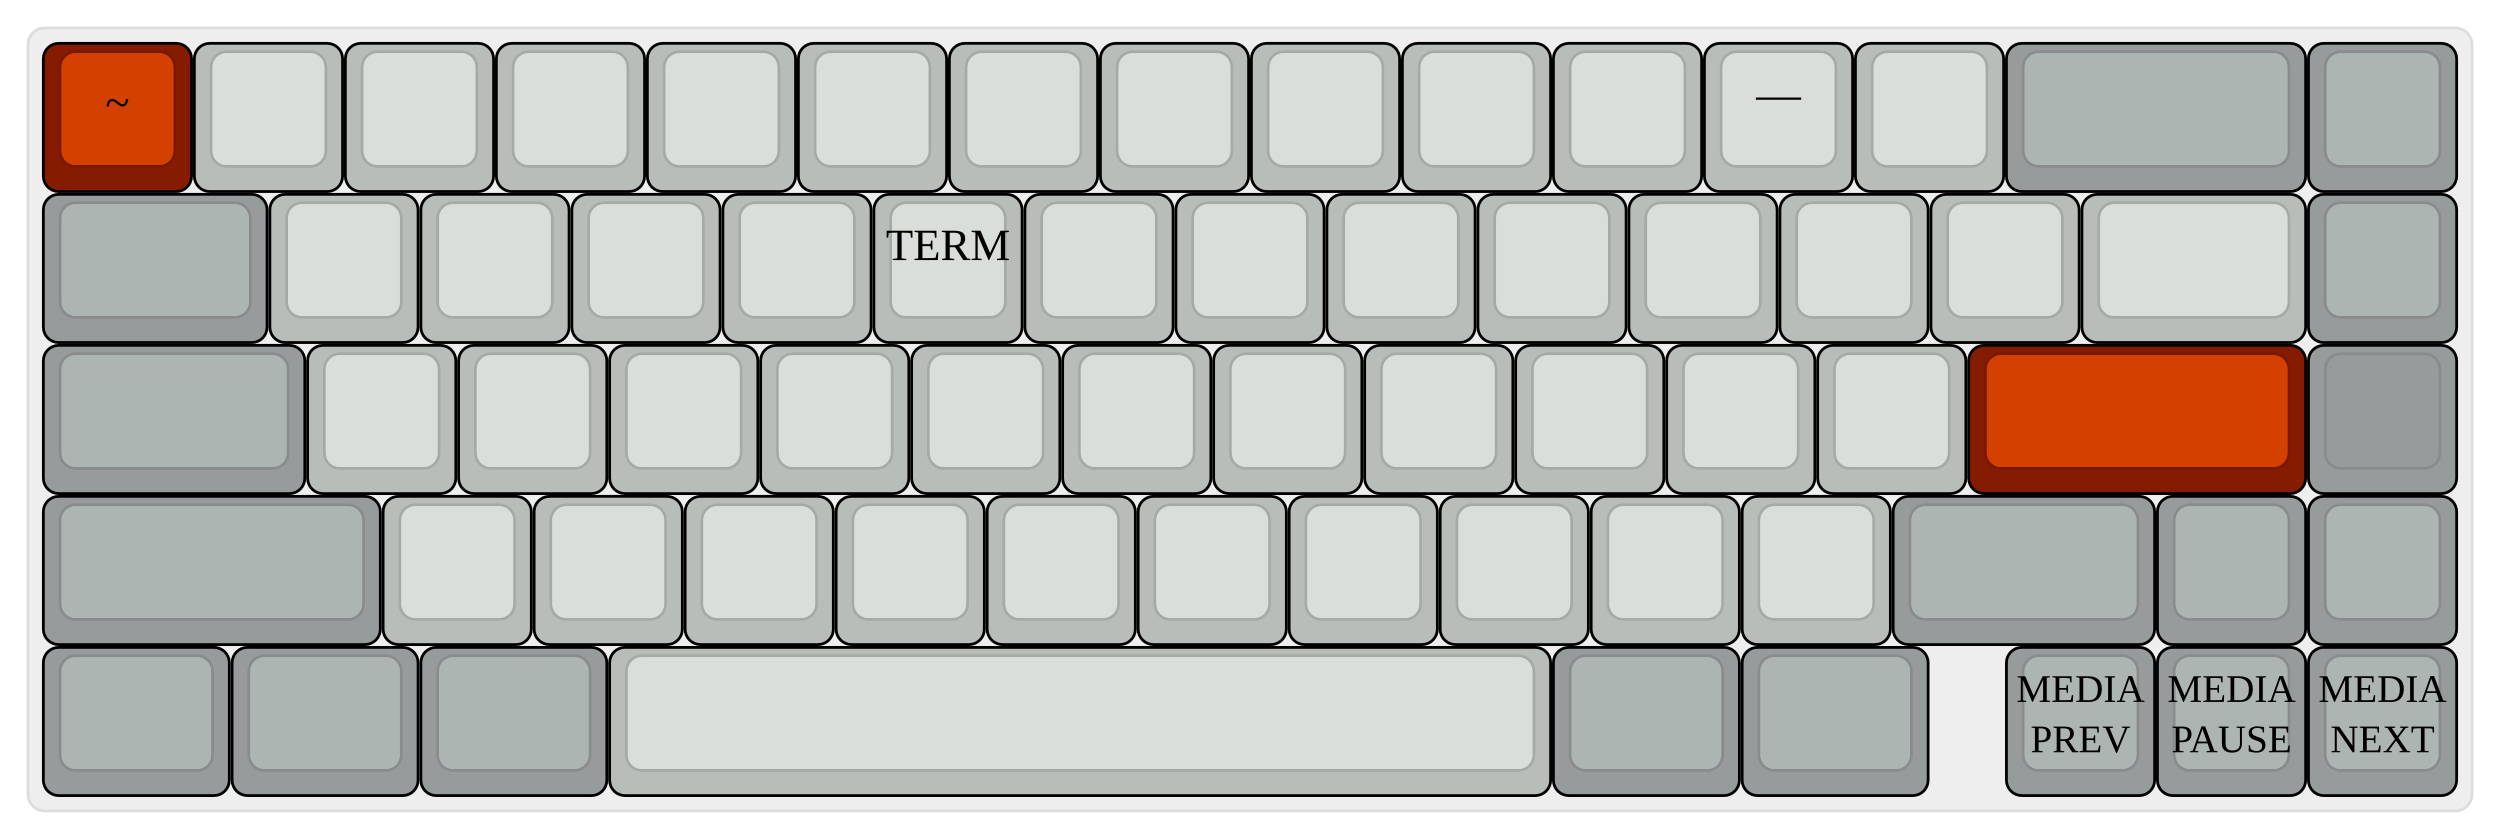
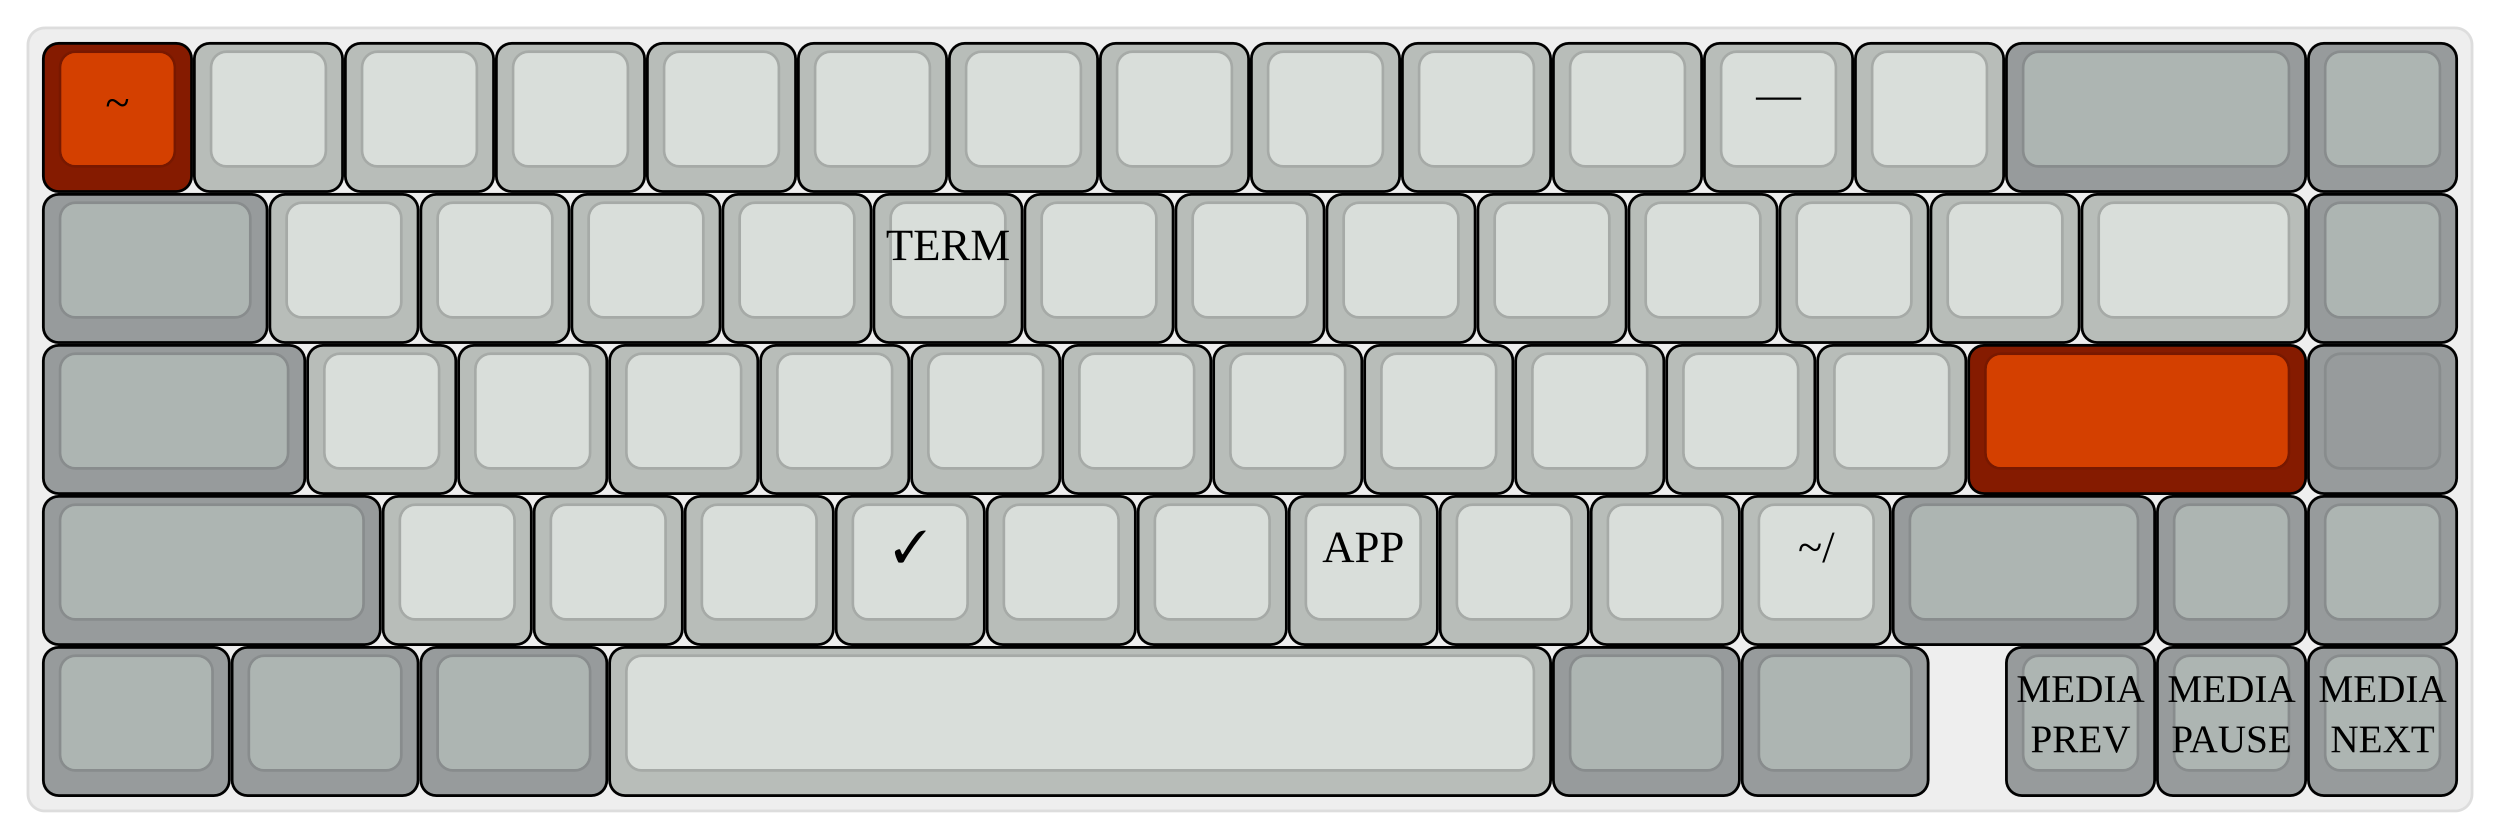
<svg xmlns="http://www.w3.org/2000/svg" xmlns:xlink="http://www.w3.org/1999/xlink" width="894px" height="300px" viewBox="0 0 894 300">
  <style type="text/css">
    .keycap .border { stroke: black; stroke-width: 2; }
    .keycap .inner.border { stroke: rgba(0,0,0,.1); }
    </style>
  <defs>
    <linearGradient id="DCS">
      <stop offset="0%" stop-color="black" stop-opacity="0" />
      <stop offset="40%" stop-color="black" stop-opacity="0.1" />
      <stop offset="60%" stop-color="black" stop-opacity="0.1" />
      <stop offset="100%" stop-color="black" stop-opacity="0" />
    </linearGradient>
    <linearGradient id="SPACE" x1="0%" x2="0%" y1="0%" y2="100%">
      <stop offset="0%" stop-color="black" stop-opacity="0.1" />
      <stop offset="20%" stop-color="black" stop-opacity="0.0" />
      <stop offset="40%" stop-color="black" stop-opacity="0.0" />
      <stop offset="100%" stop-color="black" stop-opacity="0.1" />
    </linearGradient>
    <radialGradient id="DSA">
      <stop offset="0%" stop-color="black" stop-opacity="0.1" />
      <stop offset="10%" stop-color="black" stop-opacity="0.1" />
      <stop offset="100%" stop-color="black" stop-opacity="0" />
    </radialGradient>
    <radialGradient id="SA" xlink:href="#DSA" />
  </defs>
  <g transform="translate(10,10)">
    <rect width="874" height="280" stroke="#ddd" stroke-width="1" fill="#eeeeee" rx="6" />
    <g transform="translate(5,5)">
      <g class="  keycap">
        <rect x="1" y="1" width="52" height="52" rx="5" fill="#851b00" class="outer border" />
        <rect x="1" y="1" width="52" height="52" rx="5" fill="#851b00" />
        <rect x="7" y="4" width="40" height="40" rx="5" fill="#d44000" class="inner border" />
        <rect x="7" y="4" width="40" height="40" rx="5" fill="#d44000" />
        <text x="27" y="27" text-anchor="middle" font-size="16">~</text>
      </g>
      <g class="  keycap">
        <rect x="55" y="1" width="52" height="52" rx="5" fill="#b8bdb9" class="outer border" />
        <rect x="55" y="1" width="52" height="52" rx="5" fill="#b8bdb9" />
        <rect x="61" y="4" width="40" height="40" rx="5" fill="#d9deda" class="inner border" />
        <rect x="61" y="4" width="40" height="40" rx="5" fill="#d9deda" />
      </g>
      <g class="  keycap">
        <rect x="109" y="1" width="52" height="52" rx="5" fill="#b8bdb9" class="outer border" />
        <rect x="109" y="1" width="52" height="52" rx="5" fill="#b8bdb9" />
        <rect x="115" y="4" width="40" height="40" rx="5" fill="#d9deda" class="inner border" />
        <rect x="115" y="4" width="40" height="40" rx="5" fill="#d9deda" />
      </g>
      <g class="  keycap">
        <rect x="163" y="1" width="52" height="52" rx="5" fill="#b8bdb9" class="outer border" />
        <rect x="163" y="1" width="52" height="52" rx="5" fill="#b8bdb9" />
        <rect x="169" y="4" width="40" height="40" rx="5" fill="#d9deda" class="inner border" />
        <rect x="169" y="4" width="40" height="40" rx="5" fill="#d9deda" />
      </g>
      <g class="  keycap">
        <rect x="217" y="1" width="52" height="52" rx="5" fill="#b8bdb9" class="outer border" />
        <rect x="217" y="1" width="52" height="52" rx="5" fill="#b8bdb9" />
        <rect x="223" y="4" width="40" height="40" rx="5" fill="#d9deda" class="inner border" />
        <rect x="223" y="4" width="40" height="40" rx="5" fill="#d9deda" />
      </g>
      <g class="  keycap">
        <rect x="271" y="1" width="52" height="52" rx="5" fill="#b8bdb9" class="outer border" />
        <rect x="271" y="1" width="52" height="52" rx="5" fill="#b8bdb9" />
        <rect x="277" y="4" width="40" height="40" rx="5" fill="#d9deda" class="inner border" />
        <rect x="277" y="4" width="40" height="40" rx="5" fill="#d9deda" />
      </g>
      <g class="  keycap">
        <rect x="325" y="1" width="52" height="52" rx="5" fill="#b8bdb9" class="outer border" />
        <rect x="325" y="1" width="52" height="52" rx="5" fill="#b8bdb9" />
        <rect x="331" y="4" width="40" height="40" rx="5" fill="#d9deda" class="inner border" />
        <rect x="331" y="4" width="40" height="40" rx="5" fill="#d9deda" />
      </g>
      <g class="  keycap">
        <rect x="379" y="1" width="52" height="52" rx="5" fill="#b8bdb9" class="outer border" />
        <rect x="379" y="1" width="52" height="52" rx="5" fill="#b8bdb9" />
        <rect x="385" y="4" width="40" height="40" rx="5" fill="#d9deda" class="inner border" />
        <rect x="385" y="4" width="40" height="40" rx="5" fill="#d9deda" />
      </g>
      <g class="  keycap">
        <rect x="433" y="1" width="52" height="52" rx="5" fill="#b8bdb9" class="outer border" />
        <rect x="433" y="1" width="52" height="52" rx="5" fill="#b8bdb9" />
        <rect x="439" y="4" width="40" height="40" rx="5" fill="#d9deda" class="inner border" />
        <rect x="439" y="4" width="40" height="40" rx="5" fill="#d9deda" />
      </g>
      <g class="  keycap">
        <rect x="487" y="1" width="52" height="52" rx="5" fill="#b8bdb9" class="outer border" />
        <rect x="487" y="1" width="52" height="52" rx="5" fill="#b8bdb9" />
        <rect x="493" y="4" width="40" height="40" rx="5" fill="#d9deda" class="inner border" />
        <rect x="493" y="4" width="40" height="40" rx="5" fill="#d9deda" />
      </g>
      <g class="  keycap">
        <rect x="541" y="1" width="52" height="52" rx="5" fill="#b8bdb9" class="outer border" />
        <rect x="541" y="1" width="52" height="52" rx="5" fill="#b8bdb9" />
        <rect x="547" y="4" width="40" height="40" rx="5" fill="#d9deda" class="inner border" />
        <rect x="547" y="4" width="40" height="40" rx="5" fill="#d9deda" />
      </g>
      <g class="  keycap">
        <rect x="595" y="1" width="52" height="52" rx="5" fill="#b8bdb9" class="outer border" />
        <rect x="595" y="1" width="52" height="52" rx="5" fill="#b8bdb9" />
        <rect x="601" y="4" width="40" height="40" rx="5" fill="#d9deda" class="inner border" />
        <rect x="601" y="4" width="40" height="40" rx="5" fill="#d9deda" />
        <text x="621" y="24" text-anchor="middle" font-size="16">—</text>
      </g>
      <g class="  keycap">
        <rect x="649" y="1" width="52" height="52" rx="5" fill="#b8bdb9" class="outer border" />
        <rect x="649" y="1" width="52" height="52" rx="5" fill="#b8bdb9" />
        <rect x="655" y="4" width="40" height="40" rx="5" fill="#d9deda" class="inner border" />
        <rect x="655" y="4" width="40" height="40" rx="5" fill="#d9deda" />
      </g>
      <g class="  keycap">
        <rect x="703" y="1" width="106" height="52" rx="5" fill="#979b9c" class="outer border" />
        <rect x="703" y="1" width="106" height="52" rx="5" fill="#979b9c" />
        <rect x="709" y="4" width="94" height="40" rx="5" fill="#adb5b2" class="inner border" />
        <rect x="709" y="4" width="94" height="40" rx="5" fill="#adb5b2" />
      </g>
      <g class="  keycap">
        <rect x="811" y="1" width="52" height="52" rx="5" fill="#979b9c" class="outer border" />
        <rect x="811" y="1" width="52" height="52" rx="5" fill="#979b9c" />
        <rect x="817" y="4" width="40" height="40" rx="5" fill="#adb5b2" class="inner border" />

      t
      <rect x="817" y="4" width="40" height="40" rx="5" fill="#adb5b2" />
      </g>
      <g class="  keycap">
        <rect x="1" y="55" width="79" height="52" rx="5" fill="#979b9c" class="outer border" />
        <rect x="1" y="55" width="79" height="52" rx="5" fill="#979b9c" />
        <rect x="7" y="58" width="67" height="40" rx="5" fill="#adb5b2" class="inner border" />
        <rect x="7" y="58" width="67" height="40" rx="5" fill="#adb5b2" />
      </g>
      <g class="  keycap">
        <rect x="82" y="55" width="52" height="52" rx="5" fill="#b8bdb9" class="outer border" />
        <rect x="82" y="55" width="52" height="52" rx="5" fill="#b8bdb9" />
        <rect x="88" y="58" width="40" height="40" rx="5" fill="#d9deda" class="inner border" />
        <rect x="88" y="58" width="40" height="40" rx="5" fill="#d9deda" />
      </g>
      <g class="  keycap">
        <rect x="136" y="55" width="52" height="52" rx="5" fill="#b8bdb9" class="outer border" />
        <rect x="136" y="55" width="52" height="52" rx="5" fill="#b8bdb9" />
        <rect x="142" y="58" width="40" height="40" rx="5" fill="#d9deda" class="inner border" />
        <rect x="142" y="58" width="40" height="40" rx="5" fill="#d9deda" />
      </g>
      <g class="  keycap">
        <rect x="190" y="55" width="52" height="52" rx="5" fill="#b8bdb9" class="outer border" />
        <rect x="190" y="55" width="52" height="52" rx="5" fill="#b8bdb9" />
        <rect x="196" y="58" width="40" height="40" rx="5" fill="#d9deda" class="inner border" />
        <rect x="196" y="58" width="40" height="40" rx="5" fill="#d9deda" />
      </g>
      <g class="  keycap">
        <rect x="244" y="55" width="52" height="52" rx="5" fill="#b8bdb9" class="outer border" />
        <rect x="244" y="55" width="52" height="52" rx="5" fill="#b8bdb9" />
        <rect x="250" y="58" width="40" height="40" rx="5" fill="#d9deda" class="inner border" />
        <rect x="250" y="58" width="40" height="40" rx="5" fill="#d9deda" />
      </g>
      <g class="  keycap">
        <rect x="298" y="55" width="52" height="52" rx="5" fill="#b8bdb9" class="outer border" />
        <rect x="298" y="55" width="52" height="52" rx="5" fill="#b8bdb9" />
        <rect x="304" y="58" width="40" height="40" rx="5" fill="#d9deda" class="inner border" />
        <rect x="304" y="58" width="40" height="40" rx="5" fill="#d9deda" />
        <text x="324" y="78" text-anchor="middle" font-size="16">TERM</text>
      </g>
      <g class="  keycap">
        <rect x="352" y="55" width="52" height="52" rx="5" fill="#b8bdb9" class="outer border" />
        <rect x="352" y="55" width="52" height="52" rx="5" fill="#b8bdb9" />
        <rect x="358" y="58" width="40" height="40" rx="5" fill="#d9deda" class="inner border" />
        <rect x="358" y="58" width="40" height="40" rx="5" fill="#d9deda" />
      </g>
      <g class="  keycap">
        <rect x="406" y="55" width="52" height="52" rx="5" fill="#b8bdb9" class="outer border" />
        <rect x="406" y="55" width="52" height="52" rx="5" fill="#b8bdb9" />
        <rect x="412" y="58" width="40" height="40" rx="5" fill="#d9deda" class="inner border" />
        <rect x="412" y="58" width="40" height="40" rx="5" fill="#d9deda" />
      </g>
      <g class="  keycap">
        <rect x="460" y="55" width="52" height="52" rx="5" fill="#b8bdb9" class="outer border" />
        <rect x="460" y="55" width="52" height="52" rx="5" fill="#b8bdb9" />
        <rect x="466" y="58" width="40" height="40" rx="5" fill="#d9deda" class="inner border" />
        <rect x="466" y="58" width="40" height="40" rx="5" fill="#d9deda" />
      </g>
      <g class="  keycap">
        <rect x="514" y="55" width="52" height="52" rx="5" fill="#b8bdb9" class="outer border" />
        <rect x="514" y="55" width="52" height="52" rx="5" fill="#b8bdb9" />
        <rect x="520" y="58" width="40" height="40" rx="5" fill="#d9deda" class="inner border" />
        <rect x="520" y="58" width="40" height="40" rx="5" fill="#d9deda" />
      </g>
      <g class="  keycap">
        <rect x="568" y="55" width="52" height="52" rx="5" fill="#b8bdb9" class="outer border" />
        <rect x="568" y="55" width="52" height="52" rx="5" fill="#b8bdb9" />
        <rect x="574" y="58" width="40" height="40" rx="5" fill="#d9deda" class="inner border" />
        <rect x="574" y="58" width="40" height="40" rx="5" fill="#d9deda" />
      </g>
      <g class="  keycap">
        <rect x="622" y="55" width="52" height="52" rx="5" fill="#b8bdb9" class="outer border" />
        <rect x="622" y="55" width="52" height="52" rx="5" fill="#b8bdb9" />
        <rect x="628" y="58" width="40" height="40" rx="5" fill="#d9deda" class="inner border" />
        <rect x="628" y="58" width="40" height="40" rx="5" fill="#d9deda" />
      </g>
      <g class="  keycap">
        <rect x="676" y="55" width="52" height="52" rx="5" fill="#b8bdb9" class="outer border" />
        <rect x="676" y="55" width="52" height="52" rx="5" fill="#b8bdb9" />
        <rect x="682" y="58" width="40" height="40" rx="5" fill="#d9deda" class="inner border" />
        <rect x="682" y="58" width="40" height="40" rx="5" fill="#d9deda" />
      </g>
      <g class="  keycap">
        <rect x="730" y="55" width="79" height="52" rx="5" fill="#b8bdb9" class="outer border" />
        <rect x="730" y="55" width="79" height="52" rx="5" fill="#b8bdb9" />
        <rect x="736" y="58" width="67" height="40" rx="5" fill="#d9deda" class="inner border" />
        <rect x="736" y="58" width="67" height="40" rx="5" fill="#d9deda" />
      </g>
      <g class="  keycap">
        <rect x="811" y="55" width="52" height="52" rx="5" fill="#979b9c" class="outer border" />
        <rect x="811" y="55" width="52" height="52" rx="5" fill="#979b9c" />
        <rect x="817" y="58" width="40" height="40" rx="5" fill="#adb5b2" class="inner border" />
        <rect x="817" y="58" width="40" height="40" rx="5" fill="#adb5b2" />
      </g>
      <g class="  keycap">
        <rect x="1" y="109" width="92.5" height="52" rx="5" fill="#979b9c" class="outer border" />
        <rect x="1" y="109" width="92.5" height="52" rx="5" fill="#979b9c" />
        <rect x="7" y="112" width="80.5" height="40" rx="5" fill="#adb5b2" class="inner border" />
        <rect x="7" y="112" width="80.5" height="40" rx="5" fill="#adb5b2" />
      </g>
      <g class="  keycap">
        <rect x="95.5" y="109" width="52" height="52" rx="5" fill="#b8bdb9" class="outer border" />
        <rect x="95.5" y="109" width="52" height="52" rx="5" fill="#b8bdb9" />
        <rect x="101.5" y="112" width="40" height="40" rx="5" fill="#d9deda" class="inner border" />
        <rect x="101.5" y="112" width="40" height="40" rx="5" fill="#d9deda" />
      </g>
      <g class="  keycap">
        <rect x="149.5" y="109" width="52" height="52" rx="5" fill="#b8bdb9" class="outer border" />
        <rect x="149.5" y="109" width="52" height="52" rx="5" fill="#b8bdb9" />
        <rect x="155.5" y="112" width="40" height="40" rx="5" fill="#d9deda" class="inner border" />
        <rect x="155.5" y="112" width="40" height="40" rx="5" fill="#d9deda" />
      </g>
      <g class="  keycap">
        <rect x="203.5" y="109" width="52" height="52" rx="5" fill="#b8bdb9" class="outer border" />
        <rect x="203.5" y="109" width="52" height="52" rx="5" fill="#b8bdb9" />
        <rect x="209.5" y="112" width="40" height="40" rx="5" fill="#d9deda" class="inner border" />
        <rect x="209.5" y="112" width="40" height="40" rx="5" fill="#d9deda" />
      </g>
      <g class="  keycap">
        <rect x="257.5" y="109" width="52" height="52" rx="5" fill="#b8bdb9" class="outer border" />
        <rect x="257.5" y="109" width="52" height="52" rx="5" fill="#b8bdb9" />
        <rect x="263.5" y="112" width="40" height="40" rx="5" fill="#d9deda" class="inner border" />
        <rect x="263.5" y="112" width="40" height="40" rx="5" fill="#d9deda" />
      </g>
      <g class="  keycap">
        <rect x="311.5" y="109" width="52" height="52" rx="5" fill="#b8bdb9" class="outer border" />
        <rect x="311.5" y="109" width="52" height="52" rx="5" fill="#b8bdb9" />
        <rect x="317.5" y="112" width="40" height="40" rx="5" fill="#d9deda" class="inner border" />
        <rect x="317.5" y="112" width="40" height="40" rx="5" fill="#d9deda" />
      </g>
      <g class="  keycap">
        <rect x="365.5" y="109" width="52" height="52" rx="5" fill="#b8bdb9" class="outer border" />
        <rect x="365.5" y="109" width="52" height="52" rx="5" fill="#b8bdb9" />
        <rect x="371.5" y="112" width="40" height="40" rx="5" fill="#d9deda" class="inner border" />
        <rect x="371.5" y="112" width="40" height="40" rx="5" fill="#d9deda" />
      </g>
      <g class="  keycap">
        <rect x="419.5" y="109" width="52" height="52" rx="5" fill="#b8bdb9" class="outer border" />
        <rect x="419.5" y="109" width="52" height="52" rx="5" fill="#b8bdb9" />
        <rect x="425.5" y="112" width="40" height="40" rx="5" fill="#d9deda" class="inner border" />
        <rect x="425.5" y="112" width="40" height="40" rx="5" fill="#d9deda" />
      </g>
      <g class="  keycap">
        <rect x="473.5" y="109" width="52" height="52" rx="5" fill="#b8bdb9" class="outer border" />
        <rect x="473.5" y="109" width="52" height="52" rx="5" fill="#b8bdb9" />
        <rect x="479.5" y="112" width="40" height="40" rx="5" fill="#d9deda" class="inner border" />
        <rect x="479.5" y="112" width="40" height="40" rx="5" fill="#d9deda" />
      </g>
      <g class="  keycap">
        <rect x="527.5" y="109" width="52" height="52" rx="5" fill="#b8bdb9" class="outer border" />
        <rect x="527.5" y="109" width="52" height="52" rx="5" fill="#b8bdb9" />
        <rect x="533.5" y="112" width="40" height="40" rx="5" fill="#d9deda" class="inner border" />
        <rect x="533.5" y="112" width="40" height="40" rx="5" fill="#d9deda" />
      </g>
      <g class="  keycap">
        <rect x="581.5" y="109" width="52" height="52" rx="5" fill="#b8bdb9" class="outer border" />
        <rect x="581.5" y="109" width="52" height="52" rx="5" fill="#b8bdb9" />
        <rect x="587.5" y="112" width="40" height="40" rx="5" fill="#d9deda" class="inner border" />
        <rect x="587.5" y="112" width="40" height="40" rx="5" fill="#d9deda" />
      </g>
      <g class="  keycap">
        <rect x="635.5" y="109" width="52" height="52" rx="5" fill="#b8bdb9" class="outer border" />
        <rect x="635.5" y="109" width="52" height="52" rx="5" fill="#b8bdb9" />
        <rect x="641.5" y="112" width="40" height="40" rx="5" fill="#d9deda" class="inner border" />
        <rect x="641.5" y="112" width="40" height="40" rx="5" fill="#d9deda" />
      </g>
      <g class="  keycap">
        <rect x="689.5" y="109" width="119.5" height="52" rx="5" fill="#851b00" class="outer border" />
        <rect x="689.5" y="109" width="119.5" height="52" rx="5" fill="#851b00" />
        <rect x="695.5" y="112" width="107.5" height="40" rx="5" fill="#d44000" class="inner border" />
        <rect x="695.5" y="112" width="107.5" height="40" rx="5" fill="#d44000" />
      </g>
      <g class="  keycap">
        <rect x="811" y="109" width="52" height="52" rx="5" fill="#979b9c" class="outer border" />
        <rect x="811" y="109" width="52" height="52" rx="5" fill="#979b9c" />
        <rect x="817" y="112" width="40" height="40" rx="5" fill="#979b9c" class="inner border" />
        <rect x="817" y="112" width="40" height="40" rx="5" fill="#979b9c" />
      </g>
      <g class="  keycap">
        <rect x="1" y="163" width="119.5" height="52" rx="5" fill="#979b9c" class="outer border" />
        <rect x="1" y="163" width="119.5" height="52" rx="5" fill="#979b9c" />
        <rect x="7" y="166" width="107.5" height="40" rx="5" fill="#adb5b2" class="inner border" />
        <rect x="7" y="166" width="107.5" height="40" rx="5" fill="#adb5b2" />
      </g>
      <g class="  keycap">
        <rect x="122.5" y="163" width="52" height="52" rx="5" fill="#b8bdb9" class="outer border" />
        <rect x="122.5" y="163" width="52" height="52" rx="5" fill="#b8bdb9" />
        <rect x="128.5" y="166" width="40" height="40" rx="5" fill="#d9deda" class="inner border" />
        <rect x="128.5" y="166" width="40" height="40" rx="5" fill="#d9deda" />
      </g>
      <g class="  keycap">
        <rect x="176.5" y="163" width="52" height="52" rx="5" fill="#b8bdb9" class="outer border" />
        <rect x="176.5" y="163" width="52" height="52" rx="5" fill="#b8bdb9" />
        <rect x="182.5" y="166" width="40" height="40" rx="5" fill="#d9deda" class="inner border" />
        <rect x="182.5" y="166" width="40" height="40" rx="5" fill="#d9deda" />
      </g>
      <g class="  keycap">
        <rect x="230.5" y="163" width="52" height="52" rx="5" fill="#b8bdb9" class="outer border" />
        <rect x="230.5" y="163" width="52" height="52" rx="5" fill="#b8bdb9" />
        <rect x="236.5" y="166" width="40" height="40" rx="5" fill="#d9deda" class="inner border" />
        <rect x="236.5" y="166" width="40" height="40" rx="5" fill="#d9deda" />
      </g>
      <g class="  keycap">
        <rect x="284.5" y="163" width="52" height="52" rx="5" fill="#b8bdb9" class="outer border" />
        <rect x="284.5" y="163" width="52" height="52" rx="5" fill="#b8bdb9" />
        <rect x="290.5" y="166" width="40" height="40" rx="5" fill="#d9deda" class="inner border" />
        <rect x="290.5" y="166" width="40" height="40" rx="5" fill="#d9deda" />
+         <text x="310.5" y="186" text-anchor="middle" font-size="16">✓</text>
      </g>
      <g class="  keycap">
        <rect x="338.5" y="163" width="52" height="52" rx="5" fill="#b8bdb9" class="outer border" />
        <rect x="338.5" y="163" width="52" height="52" rx="5" fill="#b8bdb9" />
        <rect x="344.5" y="166" width="40" height="40" rx="5" fill="#d9deda" class="inner border" />
        <rect x="344.5" y="166" width="40" height="40" rx="5" fill="#d9deda" />
      </g>
      <g class="  keycap">
        <rect x="392.5" y="163" width="52" height="52" rx="5" fill="#b8bdb9" class="outer border" />
        <rect x="392.5" y="163" width="52" height="52" rx="5" fill="#b8bdb9" />
        <rect x="398.5" y="166" width="40" height="40" rx="5" fill="#d9deda" class="inner border" />
        <rect x="398.5" y="166" width="40" height="40" rx="5" fill="#d9deda" />
      </g>
      <g class="  keycap">
        <rect x="446.5" y="163" width="52" height="52" rx="5" fill="#b8bdb9" class="outer border" />
        <rect x="446.5" y="163" width="52" height="52" rx="5" fill="#b8bdb9" />
        <rect x="452.5" y="166" width="40" height="40" rx="5" fill="#d9deda" class="inner border" />
        <rect x="452.5" y="166" width="40" height="40" rx="5" fill="#d9deda" />
+         <text x="472.5" y="186" text-anchor="middle" font-size="16">APP</text>
      </g>
      <g class="  keycap">
        <rect x="500.5" y="163" width="52" height="52" rx="5" fill="#b8bdb9" class="outer border" />
        <rect x="500.5" y="163" width="52" height="52" rx="5" fill="#b8bdb9" />
        <rect x="506.5" y="166" width="40" height="40" rx="5" fill="#d9deda" class="inner border" />
        <rect x="506.5" y="166" width="40" height="40" rx="5" fill="#d9deda" />
      </g>
      <g class="  keycap">
        <rect x="554.5" y="163" width="52" height="52" rx="5" fill="#b8bdb9" class="outer border" />
        <rect x="554.5" y="163" width="52" height="52" rx="5" fill="#b8bdb9" />
        <rect x="560.5" y="166" width="40" height="40" rx="5" fill="#d9deda" class="inner border" />
        <rect x="560.5" y="166" width="40" height="40" rx="5" fill="#d9deda" />
      </g>
      <g class="  keycap">
        <rect x="608.5" y="163" width="52" height="52" rx="5" fill="#b8bdb9" class="outer border" />
        <rect x="608.5" y="163" width="52" height="52" rx="5" fill="#b8bdb9" />
        <rect x="614.5" y="166" width="40" height="40" rx="5" fill="#d9deda" class="inner border" />
        <rect x="614.5" y="166" width="40" height="40" rx="5" fill="#d9deda" />
+         <text x="634.5" y="186" text-anchor="middle" font-size="16">~/</text>
      </g>
      <g class="  keycap">
        <rect x="662.5" y="163" width="92.5" height="52" rx="5" fill="#979b9c" class="outer border" />
        <rect x="662.5" y="163" width="92.5" height="52" rx="5" fill="#979b9c" />
        <rect x="668.5" y="166" width="80.5" height="40" rx="5" fill="#adb5b2" class="inner border" />
        <rect x="668.5" y="166" width="80.5" height="40" rx="5" fill="#adb5b2" />
      </g>
      <g class="  keycap">
        <rect x="757" y="163" width="52" height="52" rx="5" fill="#979b9c" class="outer border" />
        <rect x="757" y="163" width="52" height="52" rx="5" fill="#979b9c" />
        <rect x="763" y="166" width="40" height="40" rx="5" fill="#adb5b2" class="inner border" />
        <rect x="763" y="166" width="40" height="40" rx="5" fill="#adb5b2" />
      </g>
      <g class="  keycap">
        <rect x="811" y="163" width="52" height="52" rx="5" fill="#979b9c" class="outer border" />
        <rect x="811" y="163" width="52" height="52" rx="5" fill="#979b9c" />
        <rect x="817" y="166" width="40" height="40" rx="5" fill="#adb5b2" class="inner border" />
        <rect x="817" y="166" width="40" height="40" rx="5" fill="#adb5b2" />
      </g>
      <g class="  keycap">
        <rect x="1" y="217" width="65.5" height="52" rx="5" fill="#979b9c" class="outer border" />
        <rect x="1" y="217" width="65.5" height="52" rx="5" fill="#979b9c" />
        <rect x="7" y="220" width="53.5" height="40" rx="5" fill="#adb5b2" class="inner border" />
        <rect x="7" y="220" width="53.5" height="40" rx="5" fill="#adb5b2" />
      </g>
      <g class="  keycap">
        <rect x="68.5" y="217" width="65.5" height="52" rx="5" fill="#979b9c" class="outer border" />
        <rect x="68.5" y="217" width="65.5" height="52" rx="5" fill="#979b9c" />
        <rect x="74.5" y="220" width="53.5" height="40" rx="5" fill="#adb5b2" class="inner border" />
        <rect x="74.5" y="220" width="53.5" height="40" rx="5" fill="#adb5b2" />
      </g>
      <g class="  keycap">
        <rect x="136" y="217" width="65.5" height="52" rx="5" fill="#979b9c" class="outer border" />
        <rect x="136" y="217" width="65.5" height="52" rx="5" fill="#979b9c" />
        <rect x="142" y="220" width="53.5" height="40" rx="5" fill="#adb5b2" class="inner border" />
        <rect x="142" y="220" width="53.5" height="40" rx="5" fill="#adb5b2" />
      </g>
      <g class="  keycap">
        <rect x="203.5" y="217" width="335.5" height="52" rx="5" fill="#b8bdb9" class="outer border" />
        <rect x="203.5" y="217" width="335.5" height="52" rx="5" fill="#b8bdb9" />
        <rect x="209.5" y="220" width="323.5" height="40" rx="5" fill="#d9deda" class="inner border" />
        <rect x="209.5" y="220" width="323.5" height="40" rx="5" fill="#d9deda" />
      </g>
      <g class="  keycap">
        <rect x="541" y="217" width="65.5" height="52" rx="5" fill="#979b9c" class="outer border" />
        <rect x="541" y="217" width="65.5" height="52" rx="5" fill="#979b9c" />
        <rect x="547" y="220" width="53.5" height="40" rx="5" fill="#adb5b2" class="inner border" />
        <rect x="547" y="220" width="53.5" height="40" rx="5" fill="#adb5b2" />
      </g>
      <g class="  keycap">
        <rect x="608.5" y="217" width="65.5" height="52" rx="5" fill="#979b9c" class="outer border" />
        <rect x="608.5" y="217" width="65.5" height="52" rx="5" fill="#979b9c" />
        <rect x="614.5" y="220" width="53.5" height="40" rx="5" fill="#adb5b2" class="inner border" />
        <rect x="614.5" y="220" width="53.5" height="40" rx="5" fill="#adb5b2" />
      </g>
      <g class="  keycap">
        <rect x="703" y="217" width="52" height="52" rx="5" fill="#979b9c" class="outer border" />
        <rect x="703" y="217" width="52" height="52" rx="5" fill="#979b9c" />
        <rect x="709" y="220" width="40" height="40" rx="5" fill="#adb5b2" class="inner border" />
        <rect x="709" y="220" width="40" height="40" rx="5" fill="#adb5b2" />
        <text x="729" y="236" text-anchor="middle" font-size="14">MEDIA</text>
        <text x="729" y="254" text-anchor="middle" font-size="14">PREV</text>
      </g>
      <g class="  keycap">
        <rect x="757" y="217" width="52" height="52" rx="5" fill="#979b9c" class="outer border" />
        <rect x="757" y="217" width="52" height="52" rx="5" fill="#979b9c" />
        <rect x="763" y="220" width="40" height="40" rx="5" fill="#adb5b2" class="inner border" />
        <rect x="763" y="220" width="40" height="40" rx="5" fill="#adb5b2" />
        <text x="783" y="236" text-anchor="middle" font-size="14">MEDIA</text>
        <text x="783" y="254" text-anchor="middle" font-size="14">PAUSE</text>
      </g>
      <g class="  keycap">
        <rect x="811" y="217" width="52" height="52" rx="5" fill="#979b9c" class="outer border" />
        <rect x="811" y="217" width="52" height="52" rx="5" fill="#979b9c" />
        <rect x="817" y="220" width="40" height="40" rx="5" fill="#adb5b2" class="inner border" />
        <rect x="817" y="220" width="40" height="40" rx="5" fill="#adb5b2" />
        <text x="837" y="236" text-anchor="middle" font-size="14">MEDIA</text>
        <text x="837" y="254" text-anchor="middle" font-size="14">NEXT</text>
      </g>
    </g>
  </g>
</svg>
